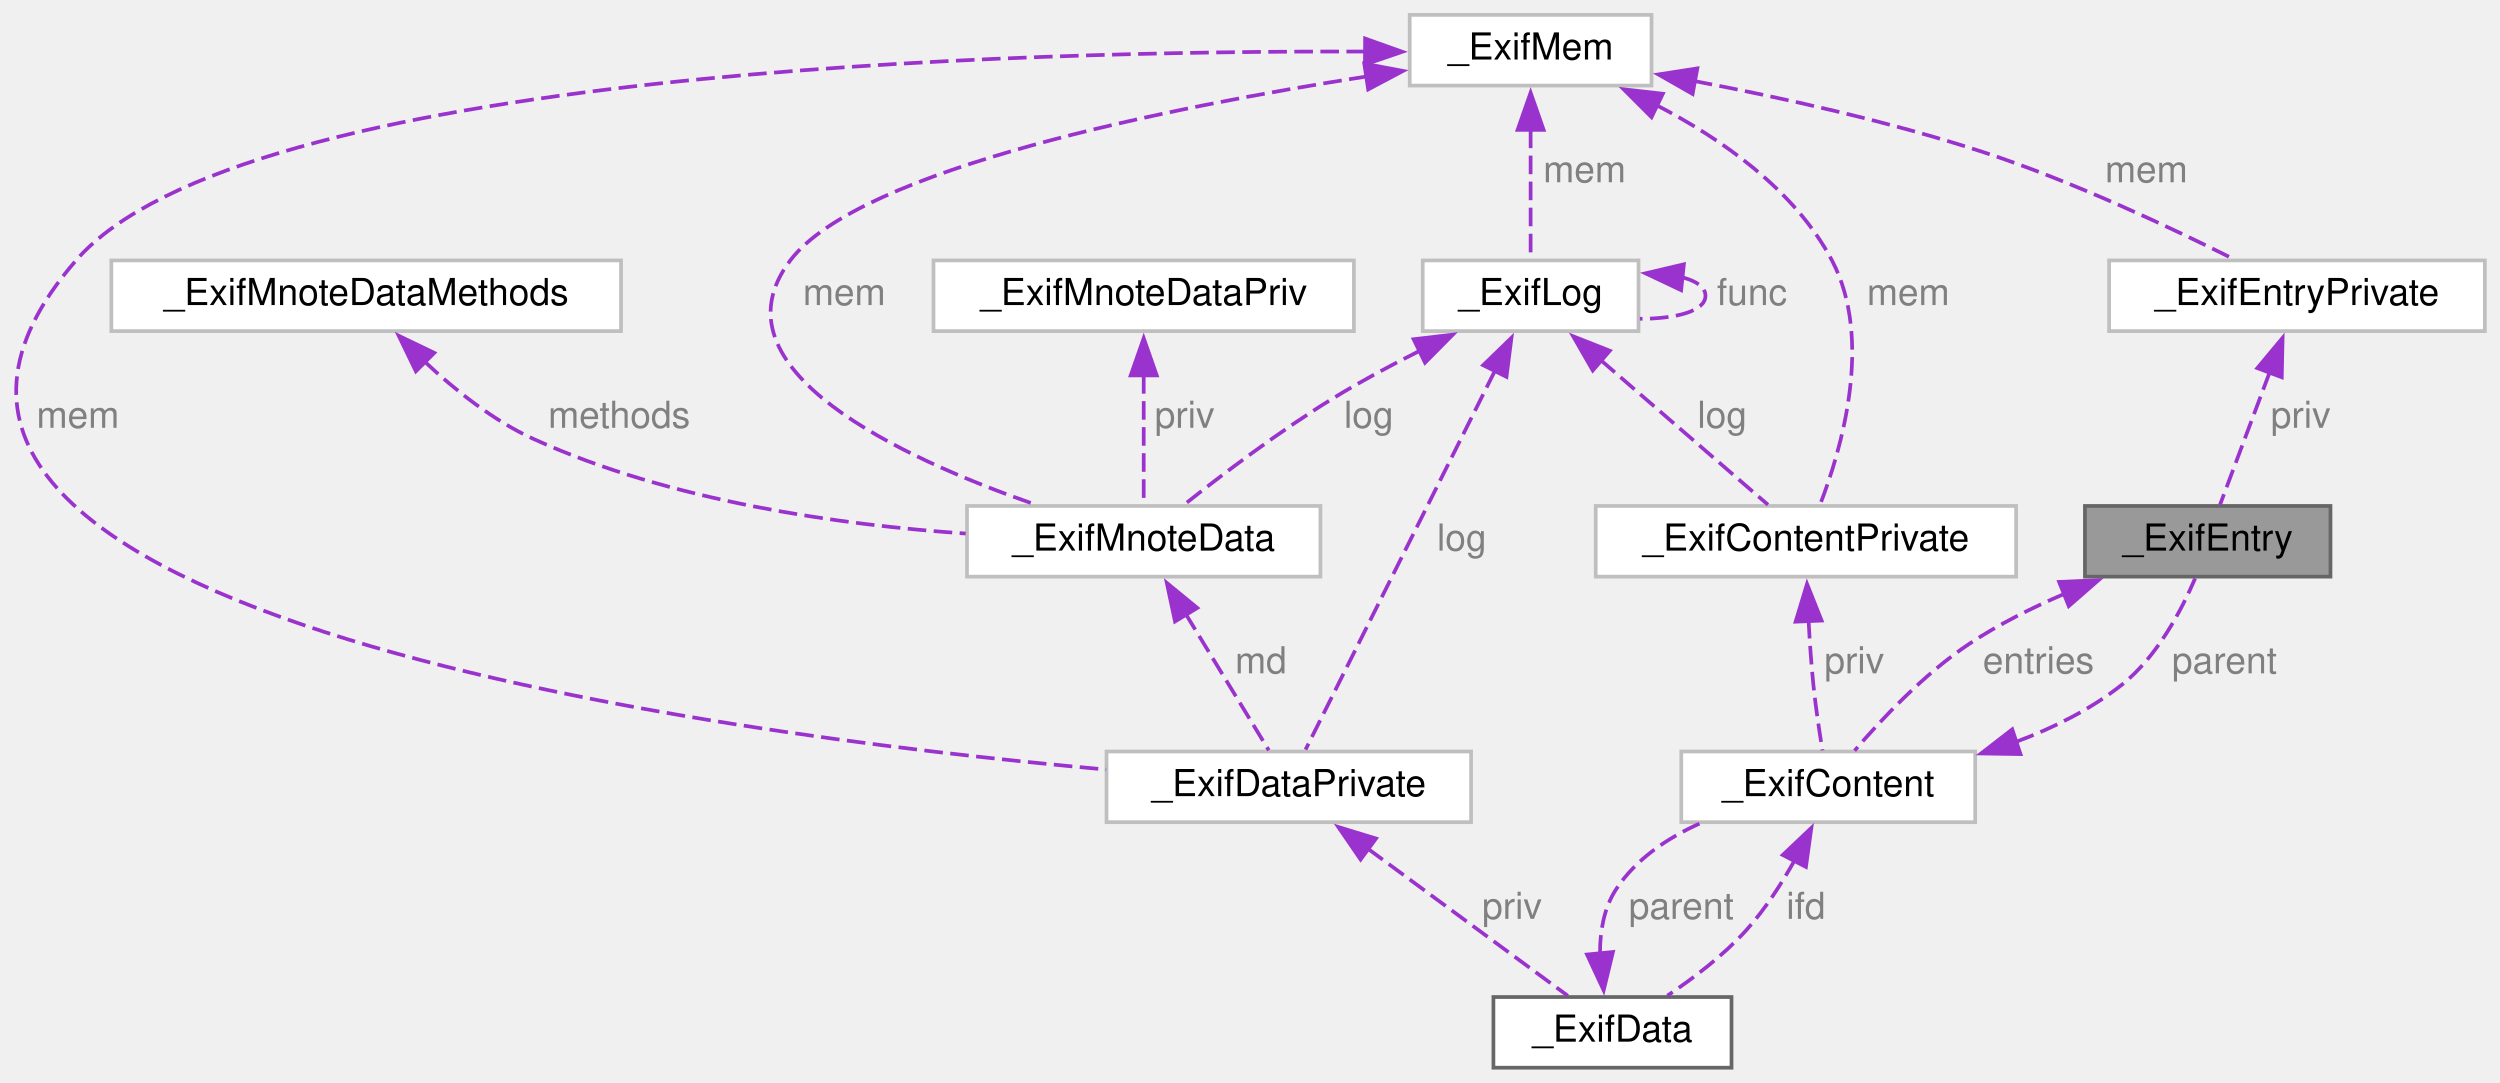
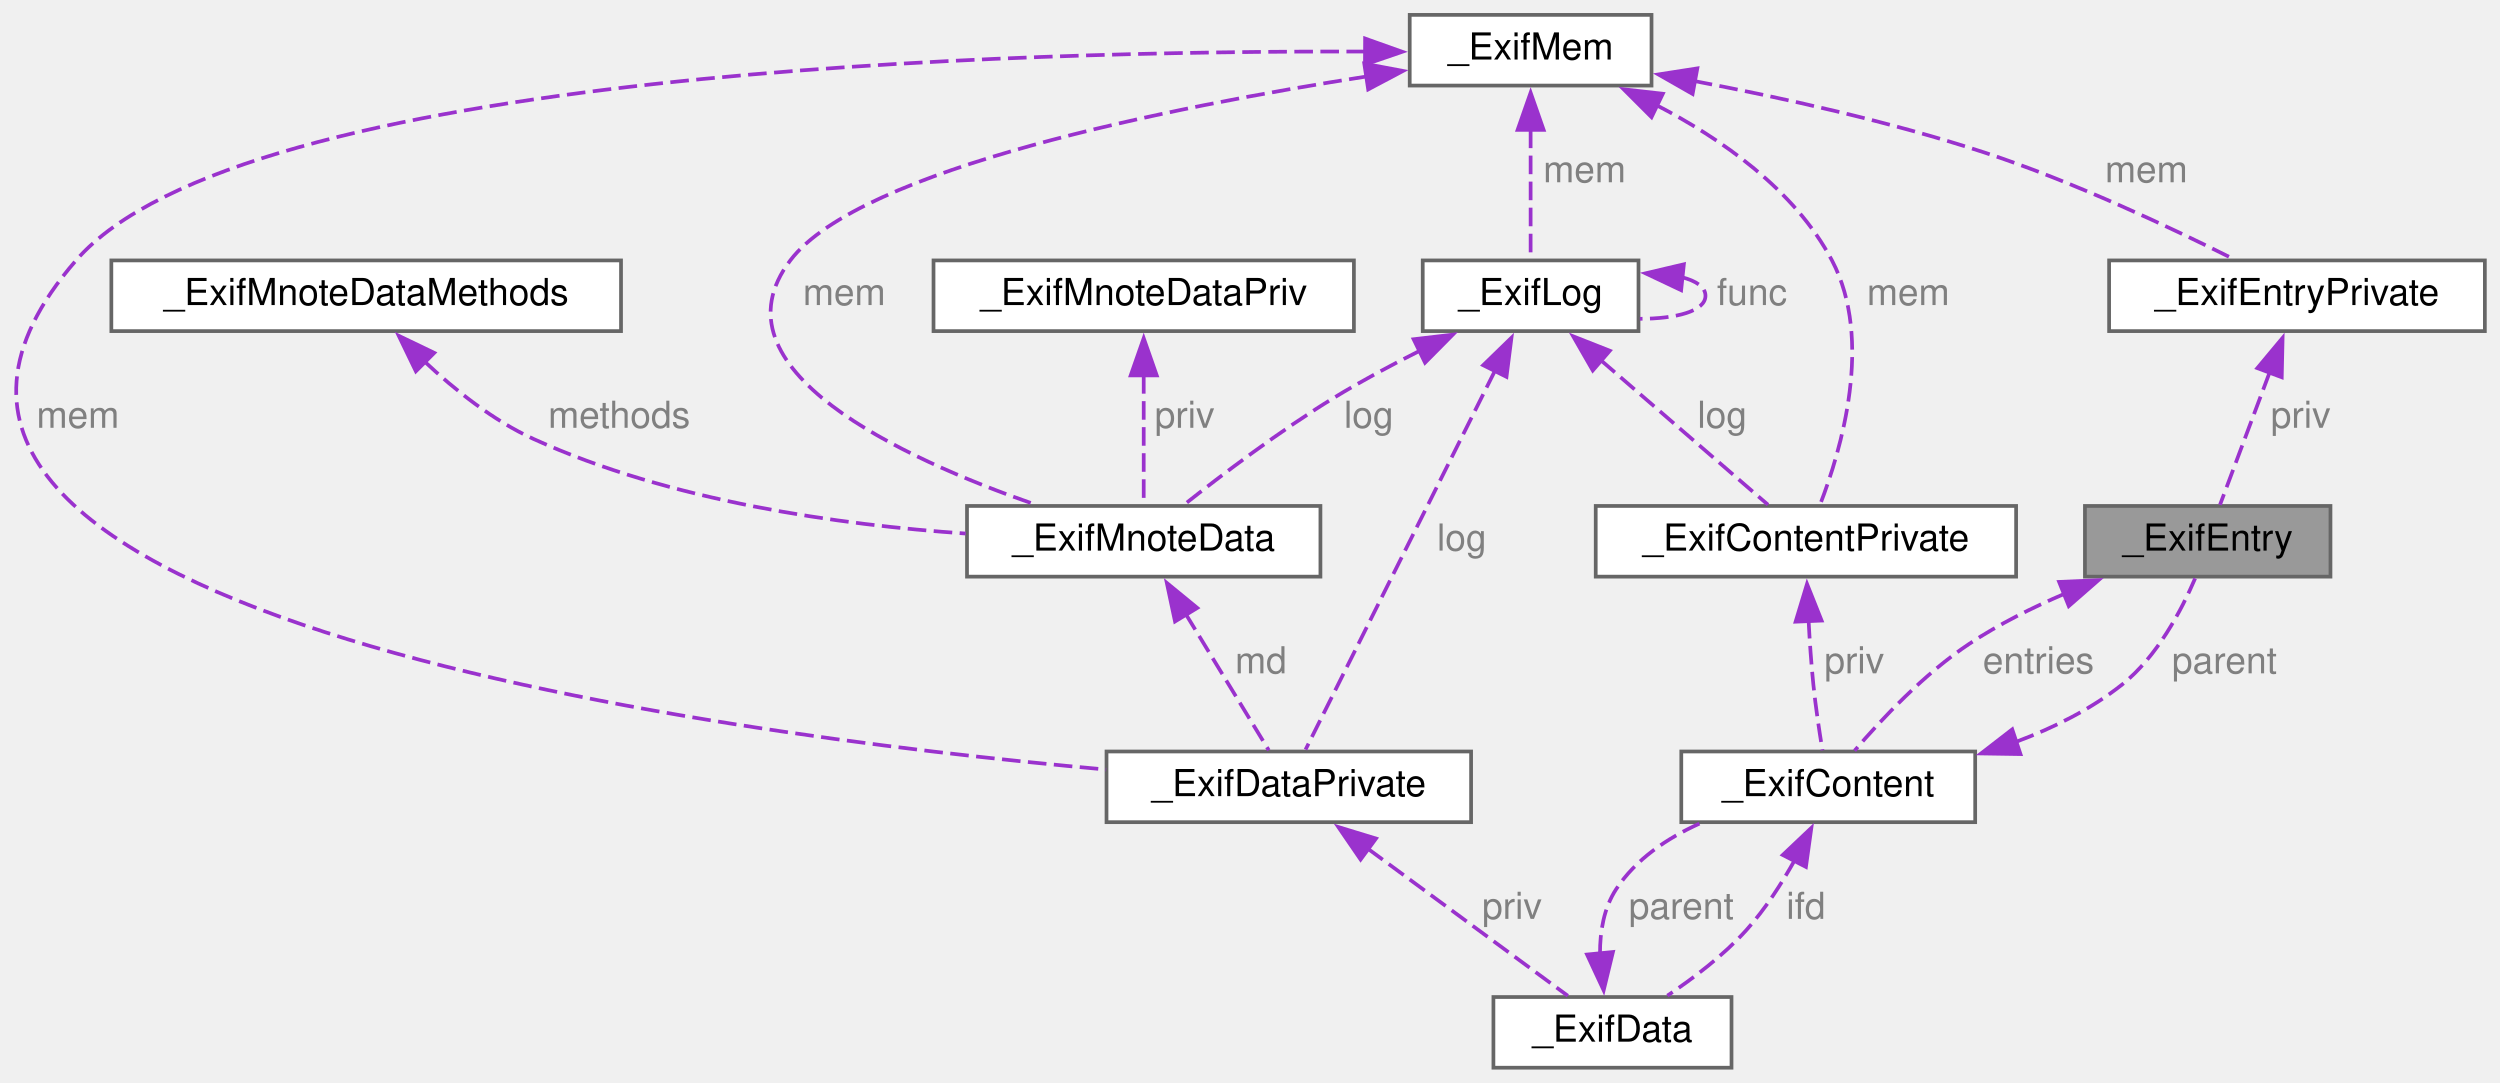
<svg xmlns="http://www.w3.org/2000/svg" xmlns:xlink="http://www.w3.org/1999/xlink" width="672pt" height="291pt" viewBox="0.00 0.00 671.86 291.00">
  <g id="graph0" class="graph" transform="scale(1 1) rotate(0) translate(4 287)">
    <g id="Node000001" class="node">
      <g id="a_Node000001">
        <a xlink:title="Data found in one EXIF tag.">
          <polygon fill="#999999" stroke="#666666" points="622.36,-151 556.36,-151 556.36,-132 622.36,-132 622.36,-151" />
          <text text-anchor="middle" x="589.36" y="-139" font-family="Helvetica,sans-Serif" font-size="10.00">_ExifEntry</text>
        </a>
      </g>
    </g>
    <g id="Node000002" class="node">
      <g id="a_Node000002">
        <a xlink:href="struct__ExifContent.html" target="_top" xlink:title=" ">
-           <polygon fill="white" stroke="#bfbfbf" points="526.86,-85 447.86,-85 447.86,-66 526.86,-66 526.86,-85" />
+           <polygon fill="white" stroke="#666666" points="526.86,-85 447.86,-85 447.86,-66 526.86,-66 526.86,-85" />
          <text text-anchor="middle" x="487.36" y="-73" font-family="Helvetica,sans-Serif" font-size="10.00">_ExifContent</text>
        </a>
      </g>
    </g>
    <g id="edge2_Node000002_Node000001" class="edge">
      <g id="a_edge2_Node000002_Node000001">
        <a xlink:title=" ">
          <path fill="none" stroke="#9a32cd" stroke-dasharray="5,2" d="M550.97,-127.43C542.22,-123.69 533.2,-119.2 525.36,-114 513.15,-105.91 501.54,-93.52 494.44,-85.22" />
          <polygon fill="#9a32cd" stroke="#9a32cd" points="549.42,-130.58 560,-131.05 552.02,-124.08 549.42,-130.58" />
        </a>
      </g>
      <text text-anchor="middle" x="543.86" y="-106" font-family="Helvetica,sans-Serif" font-size="10.00" fill="grey"> entries</text>
    </g>
    <g id="edge1_Node000001_Node000002" class="edge">
      <g id="a_edge1_Node000001_Node000002">
        <a xlink:title=" ">
          <path fill="none" stroke="#9a32cd" stroke-dasharray="5,2" d="M537.9,-87.62C548,-91.38 558.04,-96.39 566.36,-103 575.8,-110.51 582.35,-123.04 585.98,-131.52" />
          <polygon fill="#9a32cd" stroke="#9a32cd" points="539.03,-84.3 528.44,-84.47 536.82,-90.95 539.03,-84.3" />
        </a>
      </g>
      <text text-anchor="middle" x="593.86" y="-106" font-family="Helvetica,sans-Serif" font-size="10.00" fill="grey"> parent</text>
    </g>
    <g id="Node000003" class="node">
      <g id="a_Node000003">
        <a xlink:href="struct__ExifData.html" target="_top" xlink:title="Represents the entire EXIF data found in an image.">
          <polygon fill="white" stroke="#666666" points="461.36,-19 397.36,-19 397.36,0 461.36,0 461.36,-19" />
          <text text-anchor="middle" x="429.36" y="-7" font-family="Helvetica,sans-Serif" font-size="10.00">_ExifData</text>
        </a>
      </g>
    </g>
    <g id="edge4_Node000003_Node000002" class="edge">
      <g id="a_edge4_Node000003_Node000002">
        <a xlink:title=" ">
          <path fill="none" stroke="#9a32cd" stroke-dasharray="5,2" d="M478.43,-55.93C474.87,-49.55 470.41,-42.6 465.36,-37 459.23,-30.2 451.1,-24.03 444.12,-19.37" />
          <polygon fill="#9a32cd" stroke="#9a32cd" points="475.13,-57.18 482.82,-64.46 481.36,-53.97 475.13,-57.18" />
        </a>
      </g>
      <text text-anchor="middle" x="481.36" y="-40" font-family="Helvetica,sans-Serif" font-size="10.00" fill="grey"> ifd</text>
    </g>
    <g id="edge3_Node000002_Node000003" class="edge">
      <g id="a_edge3_Node000002_Node000003">
        <a xlink:title=" ">
          <path fill="none" stroke="#9a32cd" stroke-dasharray="5,2" d="M426.01,-30.66C426,-36.66 427.05,-42.96 430.36,-48 435.63,-56.03 444.01,-61.67 452.74,-65.61" />
          <polygon fill="#9a32cd" stroke="#9a32cd" points="429.49,-31.11 426.99,-20.81 422.52,-30.42 429.49,-31.11" />
        </a>
      </g>
      <text text-anchor="middle" x="447.86" y="-40" font-family="Helvetica,sans-Serif" font-size="10.00" fill="grey"> parent</text>
    </g>
    <g id="Node000004" class="node">
      <g id="a_Node000004">
-         <a xlink:title=" ">
-           <polygon fill="white" stroke="#bfbfbf" points="391.36,-85 293.36,-85 293.36,-66 391.36,-66 391.36,-85" />
+         <a xlink:href="struct__ExifDataPrivate.html" target="_top" xlink:title=" ">
+           <polygon fill="white" stroke="#666666" points="391.36,-85 293.36,-85 293.36,-66 391.36,-66 391.36,-85" />
          <text text-anchor="middle" x="342.36" y="-73" font-family="Helvetica,sans-Serif" font-size="10.00">_ExifDataPrivate</text>
        </a>
      </g>
    </g>
    <g id="edge5_Node000003_Node000004" class="edge">
      <g id="a_edge5_Node000003_Node000004">
        <a xlink:title=" ">
          <path fill="none" stroke="#9a32cd" stroke-dasharray="5,2" d="M363.58,-58.89C380.47,-46.46 403.51,-29.51 417.36,-19.32" />
          <polygon fill="#9a32cd" stroke="#9a32cd" points="361.66,-55.96 355.67,-64.7 365.8,-61.6 361.66,-55.96" />
        </a>
      </g>
      <text text-anchor="middle" x="402.36" y="-40" font-family="Helvetica,sans-Serif" font-size="10.00" fill="grey"> priv</text>
    </g>
    <g id="Node000005" class="node">
      <g id="a_Node000005">
        <a xlink:href="struct__ExifMnoteData.html" target="_top" xlink:title=" ">
-           <polygon fill="white" stroke="#bfbfbf" points="350.86,-151 255.86,-151 255.86,-132 350.86,-132 350.86,-151" />
+           <polygon fill="white" stroke="#666666" points="350.86,-151 255.86,-151 255.86,-132 350.86,-132 350.86,-151" />
          <text text-anchor="middle" x="303.36" y="-139" font-family="Helvetica,sans-Serif" font-size="10.00">_ExifMnoteData</text>
        </a>
      </g>
    </g>
    <g id="edge6_Node000004_Node000005" class="edge">
      <g id="a_edge6_Node000004_Node000005">
        <a xlink:title=" ">
          <path fill="none" stroke="#9a32cd" stroke-dasharray="5,2" d="M314.61,-122.03C321.97,-109.96 331.24,-94.75 336.98,-85.32" />
          <polygon fill="#9a32cd" stroke="#9a32cd" points="311.78,-119.95 309.57,-130.31 317.76,-123.59 311.78,-119.95" />
        </a>
      </g>
      <text text-anchor="middle" x="334.86" y="-106" font-family="Helvetica,sans-Serif" font-size="10.00" fill="grey"> md</text>
    </g>
    <g id="Node000006" class="node">
      <g id="a_Node000006">
-         <a xlink:title=" ">
-           <polygon fill="white" stroke="#bfbfbf" points="359.86,-217 246.86,-217 246.86,-198 359.86,-198 359.86,-217" />
+         <a xlink:href="struct__ExifMnoteDataPriv.html" target="_top" xlink:title=" ">
+           <polygon fill="white" stroke="#666666" points="359.86,-217 246.86,-217 246.86,-198 359.86,-198 359.86,-217" />
          <text text-anchor="middle" x="303.36" y="-205" font-family="Helvetica,sans-Serif" font-size="10.00">_ExifMnoteDataPriv</text>
        </a>
      </g>
    </g>
    <g id="edge7_Node000005_Node000006" class="edge">
      <g id="a_edge7_Node000005_Node000006">
        <a xlink:title=" ">
          <path fill="none" stroke="#9a32cd" stroke-dasharray="5,2" d="M303.36,-186.18C303.36,-174.44 303.36,-160.27 303.36,-151.32" />
          <polygon fill="#9a32cd" stroke="#9a32cd" points="299.86,-186.09 303.36,-196.09 306.86,-186.09 299.86,-186.09" />
        </a>
      </g>
      <text text-anchor="middle" x="314.36" y="-172" font-family="Helvetica,sans-Serif" font-size="10.00" fill="grey"> priv</text>
    </g>
    <g id="Node000007" class="node">
      <g id="a_Node000007">
        <a xlink:href="struct__ExifMnoteDataMethods.html" target="_top" xlink:title=" ">
-           <polygon fill="white" stroke="#bfbfbf" points="162.86,-217 25.86,-217 25.86,-198 162.86,-198 162.86,-217" />
+           <polygon fill="white" stroke="#666666" points="162.86,-217 25.86,-217 25.86,-198 162.86,-198 162.86,-217" />
          <text text-anchor="middle" x="94.36" y="-205" font-family="Helvetica,sans-Serif" font-size="10.00">_ExifMnoteDataMethods</text>
        </a>
      </g>
    </g>
    <g id="edge8_Node000005_Node000007" class="edge">
      <g id="a_edge8_Node000005_Node000007">
        <a xlink:title=" ">
          <path fill="none" stroke="#9a32cd" stroke-dasharray="5,2" d="M110.03,-189.84C118.08,-182.29 128.46,-173.96 139.36,-169 176.1,-152.26 221.71,-145.9 255.49,-143.58" />
          <polygon fill="#9a32cd" stroke="#9a32cd" points="107.72,-187.2 103.11,-196.74 112.66,-192.15 107.72,-187.2" />
        </a>
      </g>
      <text text-anchor="middle" x="162.36" y="-172" font-family="Helvetica,sans-Serif" font-size="10.00" fill="grey"> methods</text>
    </g>
    <g id="Node000008" class="node">
      <g id="a_Node000008">
-         <a xlink:title=" ">
-           <polygon fill="white" stroke="#bfbfbf" points="436.36,-217 378.36,-217 378.36,-198 436.36,-198 436.36,-217" />
+         <a xlink:href="struct__ExifLog.html" target="_top" xlink:title=" ">
+           <polygon fill="white" stroke="#666666" points="436.36,-217 378.36,-217 378.36,-198 436.36,-198 436.36,-217" />
          <text text-anchor="middle" x="407.36" y="-205" font-family="Helvetica,sans-Serif" font-size="10.00">_ExifLog</text>
        </a>
      </g>
    </g>
    <g id="edge13_Node000004_Node000008" class="edge">
      <g id="a_edge13_Node000004_Node000008">
        <a xlink:title=" ">
          <path fill="none" stroke="#9a32cd" stroke-dasharray="5,2" d="M397.75,-187.29C383.5,-158.79 357.32,-106.43 346.86,-85.5" />
          <polygon fill="#9a32cd" stroke="#9a32cd" points="394.61,-188.83 402.21,-196.21 400.87,-185.7 394.61,-188.83" />
        </a>
      </g>
      <text text-anchor="middle" x="388.86" y="-139" font-family="Helvetica,sans-Serif" font-size="10.00" fill="grey"> log</text>
    </g>
    <g id="edge9_Node000005_Node000008" class="edge">
      <g id="a_edge9_Node000005_Node000008">
        <a xlink:title=" ">
          <path fill="none" stroke="#9a32cd" stroke-dasharray="5,2" d="M377.68,-192.77C369.95,-188.9 361.72,-184.5 354.36,-180 339.92,-171.17 324.4,-159.39 314.32,-151.41" />
          <polygon fill="#9a32cd" stroke="#9a32cd" points="375.91,-195.81 386.44,-197.04 378.98,-189.51 375.91,-195.81" />
        </a>
      </g>
      <text text-anchor="middle" x="363.86" y="-172" font-family="Helvetica,sans-Serif" font-size="10.00" fill="grey"> log</text>
    </g>
    <g id="edge10_Node000008_Node000008" class="edge">
      <g id="a_edge10_Node000008_Node000008">
        <a xlink:title=" ">
          <path fill="none" stroke="#9a32cd" stroke-dasharray="5,2" d="M447.97,-212.5C451.88,-211.49 454.36,-209.82 454.36,-207.5 454.36,-203.38 446.52,-201.31 436.73,-201.31" />
          <polygon fill="#9a32cd" stroke="#9a32cd" points="447.82,-209 438.24,-213.53 448.55,-215.96 447.82,-209" />
        </a>
      </g>
      <text text-anchor="middle" x="466.86" y="-205" font-family="Helvetica,sans-Serif" font-size="10.00" fill="grey"> func</text>
    </g>
    <g id="Node000010" class="node">
      <g id="a_Node000010">
-         <a xlink:title=" ">
-           <polygon fill="white" stroke="#bfbfbf" points="537.86,-151 424.86,-151 424.86,-132 537.86,-132 537.86,-151" />
+         <a xlink:href="struct__ExifContentPrivate.html" target="_top" xlink:title=" ">
+           <polygon fill="white" stroke="#666666" points="537.86,-151 424.86,-151 424.86,-132 537.86,-132 537.86,-151" />
          <text text-anchor="middle" x="481.36" y="-139" font-family="Helvetica,sans-Serif" font-size="10.00">_ExifContentPrivate</text>
        </a>
      </g>
    </g>
    <g id="edge17_Node000010_Node000008" class="edge">
      <g id="a_edge17_Node000010_Node000008">
        <a xlink:title=" ">
          <path fill="none" stroke="#9a32cd" stroke-dasharray="5,2" d="M426.22,-190.19C440.51,-177.83 459.6,-161.32 471.16,-151.32" />
          <polygon fill="#9a32cd" stroke="#9a32cd" points="424.07,-187.42 418.79,-196.61 428.65,-192.72 424.07,-187.42" />
        </a>
      </g>
      <text text-anchor="middle" x="458.86" y="-172" font-family="Helvetica,sans-Serif" font-size="10.00" fill="grey"> log</text>
    </g>
    <g id="Node000009" class="node">
      <g id="a_Node000009">
-         <a xlink:title=" ">
-           <polygon fill="white" stroke="#bfbfbf" points="439.86,-283 374.86,-283 374.86,-264 439.86,-264 439.86,-283" />
+         <a xlink:href="struct__ExifMem.html" target="_top" xlink:title=" ">
+           <polygon fill="white" stroke="#666666" points="439.86,-283 374.86,-283 374.86,-264 439.86,-264 439.86,-283" />
          <text text-anchor="middle" x="407.36" y="-271" font-family="Helvetica,sans-Serif" font-size="10.00">_ExifMem</text>
        </a>
      </g>
    </g>
    <g id="edge14_Node000004_Node000009" class="edge">
      <g id="a_edge14_Node000004_Node000009">
        <a xlink:title=" ">
          <path fill="none" stroke="#9a32cd" stroke-dasharray="5,2" d="M362.85,-273.14C270.06,-273.42 60.82,-268.21 16.36,-217 -65.05,-123.22 183.67,-90.03 293.25,-80.14" />
          <polygon fill="#9a32cd" stroke="#9a32cd" points="362.87,-276.64 372.85,-273.08 362.83,-269.64 362.87,-276.64" />
        </a>
      </g>
      <text text-anchor="middle" x="16.86" y="-172" font-family="Helvetica,sans-Serif" font-size="10.00" fill="grey"> mem</text>
    </g>
    <g id="edge12_Node000005_Node000009" class="edge">
      <g id="a_edge12_Node000005_Node000009">
        <a xlink:title=" ">
          <path fill="none" stroke="#9a32cd" stroke-dasharray="5,2" d="M363.49,-266.48C310.77,-258.24 227.05,-241.62 208.36,-217 186.24,-187.87 238.42,-163.84 273.88,-151.49" />
          <polygon fill="#9a32cd" stroke="#9a32cd" points="362.65,-269.89 373.06,-267.93 363.7,-262.97 362.65,-269.89" />
        </a>
      </g>
      <text text-anchor="middle" x="222.86" y="-205" font-family="Helvetica,sans-Serif" font-size="10.00" fill="grey"> mem</text>
    </g>
    <g id="edge11_Node000008_Node000009" class="edge">
      <g id="a_edge11_Node000008_Node000009">
        <a xlink:title=" ">
          <path fill="none" stroke="#9a32cd" stroke-dasharray="5,2" d="M407.36,-252.18C407.36,-240.44 407.36,-226.27 407.36,-217.32" />
          <polygon fill="#9a32cd" stroke="#9a32cd" points="403.86,-252.09 407.36,-262.09 410.86,-252.09 403.86,-252.09" />
        </a>
      </g>
      <text text-anchor="middle" x="421.86" y="-238" font-family="Helvetica,sans-Serif" font-size="10.00" fill="grey"> mem</text>
    </g>
    <g id="edge16_Node000010_Node000009" class="edge">
      <g id="a_edge16_Node000010_Node000009">
        <a xlink:title=" ">
          <path fill="none" stroke="#9a32cd" stroke-dasharray="5,2" d="M440.97,-258.85C458.49,-249.79 478.33,-236.04 488.36,-217 499.62,-195.62 490.82,-165.98 485.17,-151.37" />
          <polygon fill="#9a32cd" stroke="#9a32cd" points="439.86,-255.5 432.37,-262.99 442.9,-261.8 439.86,-255.5" />
        </a>
      </g>
      <text text-anchor="middle" x="508.86" y="-205" font-family="Helvetica,sans-Serif" font-size="10.00" fill="grey"> mem</text>
    </g>
    <g id="Node000011" class="node">
      <g id="a_Node000011">
-         <a xlink:title=" ">
-           <polygon fill="white" stroke="#bfbfbf" points="663.86,-217 562.86,-217 562.86,-198 663.86,-198 663.86,-217" />
+         <a xlink:href="struct__ExifEntryPrivate.html" target="_top" xlink:title=" ">
+           <polygon fill="white" stroke="#666666" points="663.86,-217 562.86,-217 562.86,-198 663.86,-198 663.86,-217" />
          <text text-anchor="middle" x="613.36" y="-205" font-family="Helvetica,sans-Serif" font-size="10.00">_ExifEntryPrivate</text>
        </a>
      </g>
    </g>
    <g id="edge19_Node000011_Node000009" class="edge">
      <g id="a_edge19_Node000011_Node000009">
        <a xlink:title=" ">
          <path fill="none" stroke="#9a32cd" stroke-dasharray="5,2" d="M451.23,-265.24C474.72,-260.78 503.96,-254.33 529.36,-246 553.18,-238.19 579.38,-225.85 596.08,-217.48" />
          <polygon fill="#9a32cd" stroke="#9a32cd" points="450.9,-261.74 441.7,-266.99 452.17,-268.62 450.9,-261.74" />
        </a>
      </g>
      <text text-anchor="middle" x="572.86" y="-238" font-family="Helvetica,sans-Serif" font-size="10.00" fill="grey"> mem</text>
    </g>
    <g id="edge15_Node000002_Node000010" class="edge">
      <g id="a_edge15_Node000002_Node000010">
        <a xlink:title=" ">
          <path fill="none" stroke="#9a32cd" stroke-dasharray="5,2" d="M482.07,-120.37C482.37,-114.74 482.78,-108.62 483.36,-103 483.96,-97.08 484.96,-90.45 485.81,-85.31" />
          <polygon fill="#9a32cd" stroke="#9a32cd" points="478.59,-119.89 481.66,-130.03 485.58,-120.19 478.59,-119.89" />
        </a>
      </g>
      <text text-anchor="middle" x="494.36" y="-106" font-family="Helvetica,sans-Serif" font-size="10.00" fill="grey"> priv</text>
    </g>
    <g id="edge18_Node000001_Node000011" class="edge">
      <g id="a_edge18_Node000001_Node000011">
        <a xlink:title=" ">
          <path fill="none" stroke="#9a32cd" stroke-dasharray="5,2" d="M606.02,-186.93C601.56,-175.05 596.09,-160.46 592.67,-151.32" />
          <polygon fill="#9a32cd" stroke="#9a32cd" points="602.7,-188.05 609.49,-196.18 609.26,-185.59 602.7,-188.05" />
        </a>
      </g>
      <text text-anchor="middle" x="614.36" y="-172" font-family="Helvetica,sans-Serif" font-size="10.00" fill="grey"> priv</text>
    </g>
  </g>
</svg>
